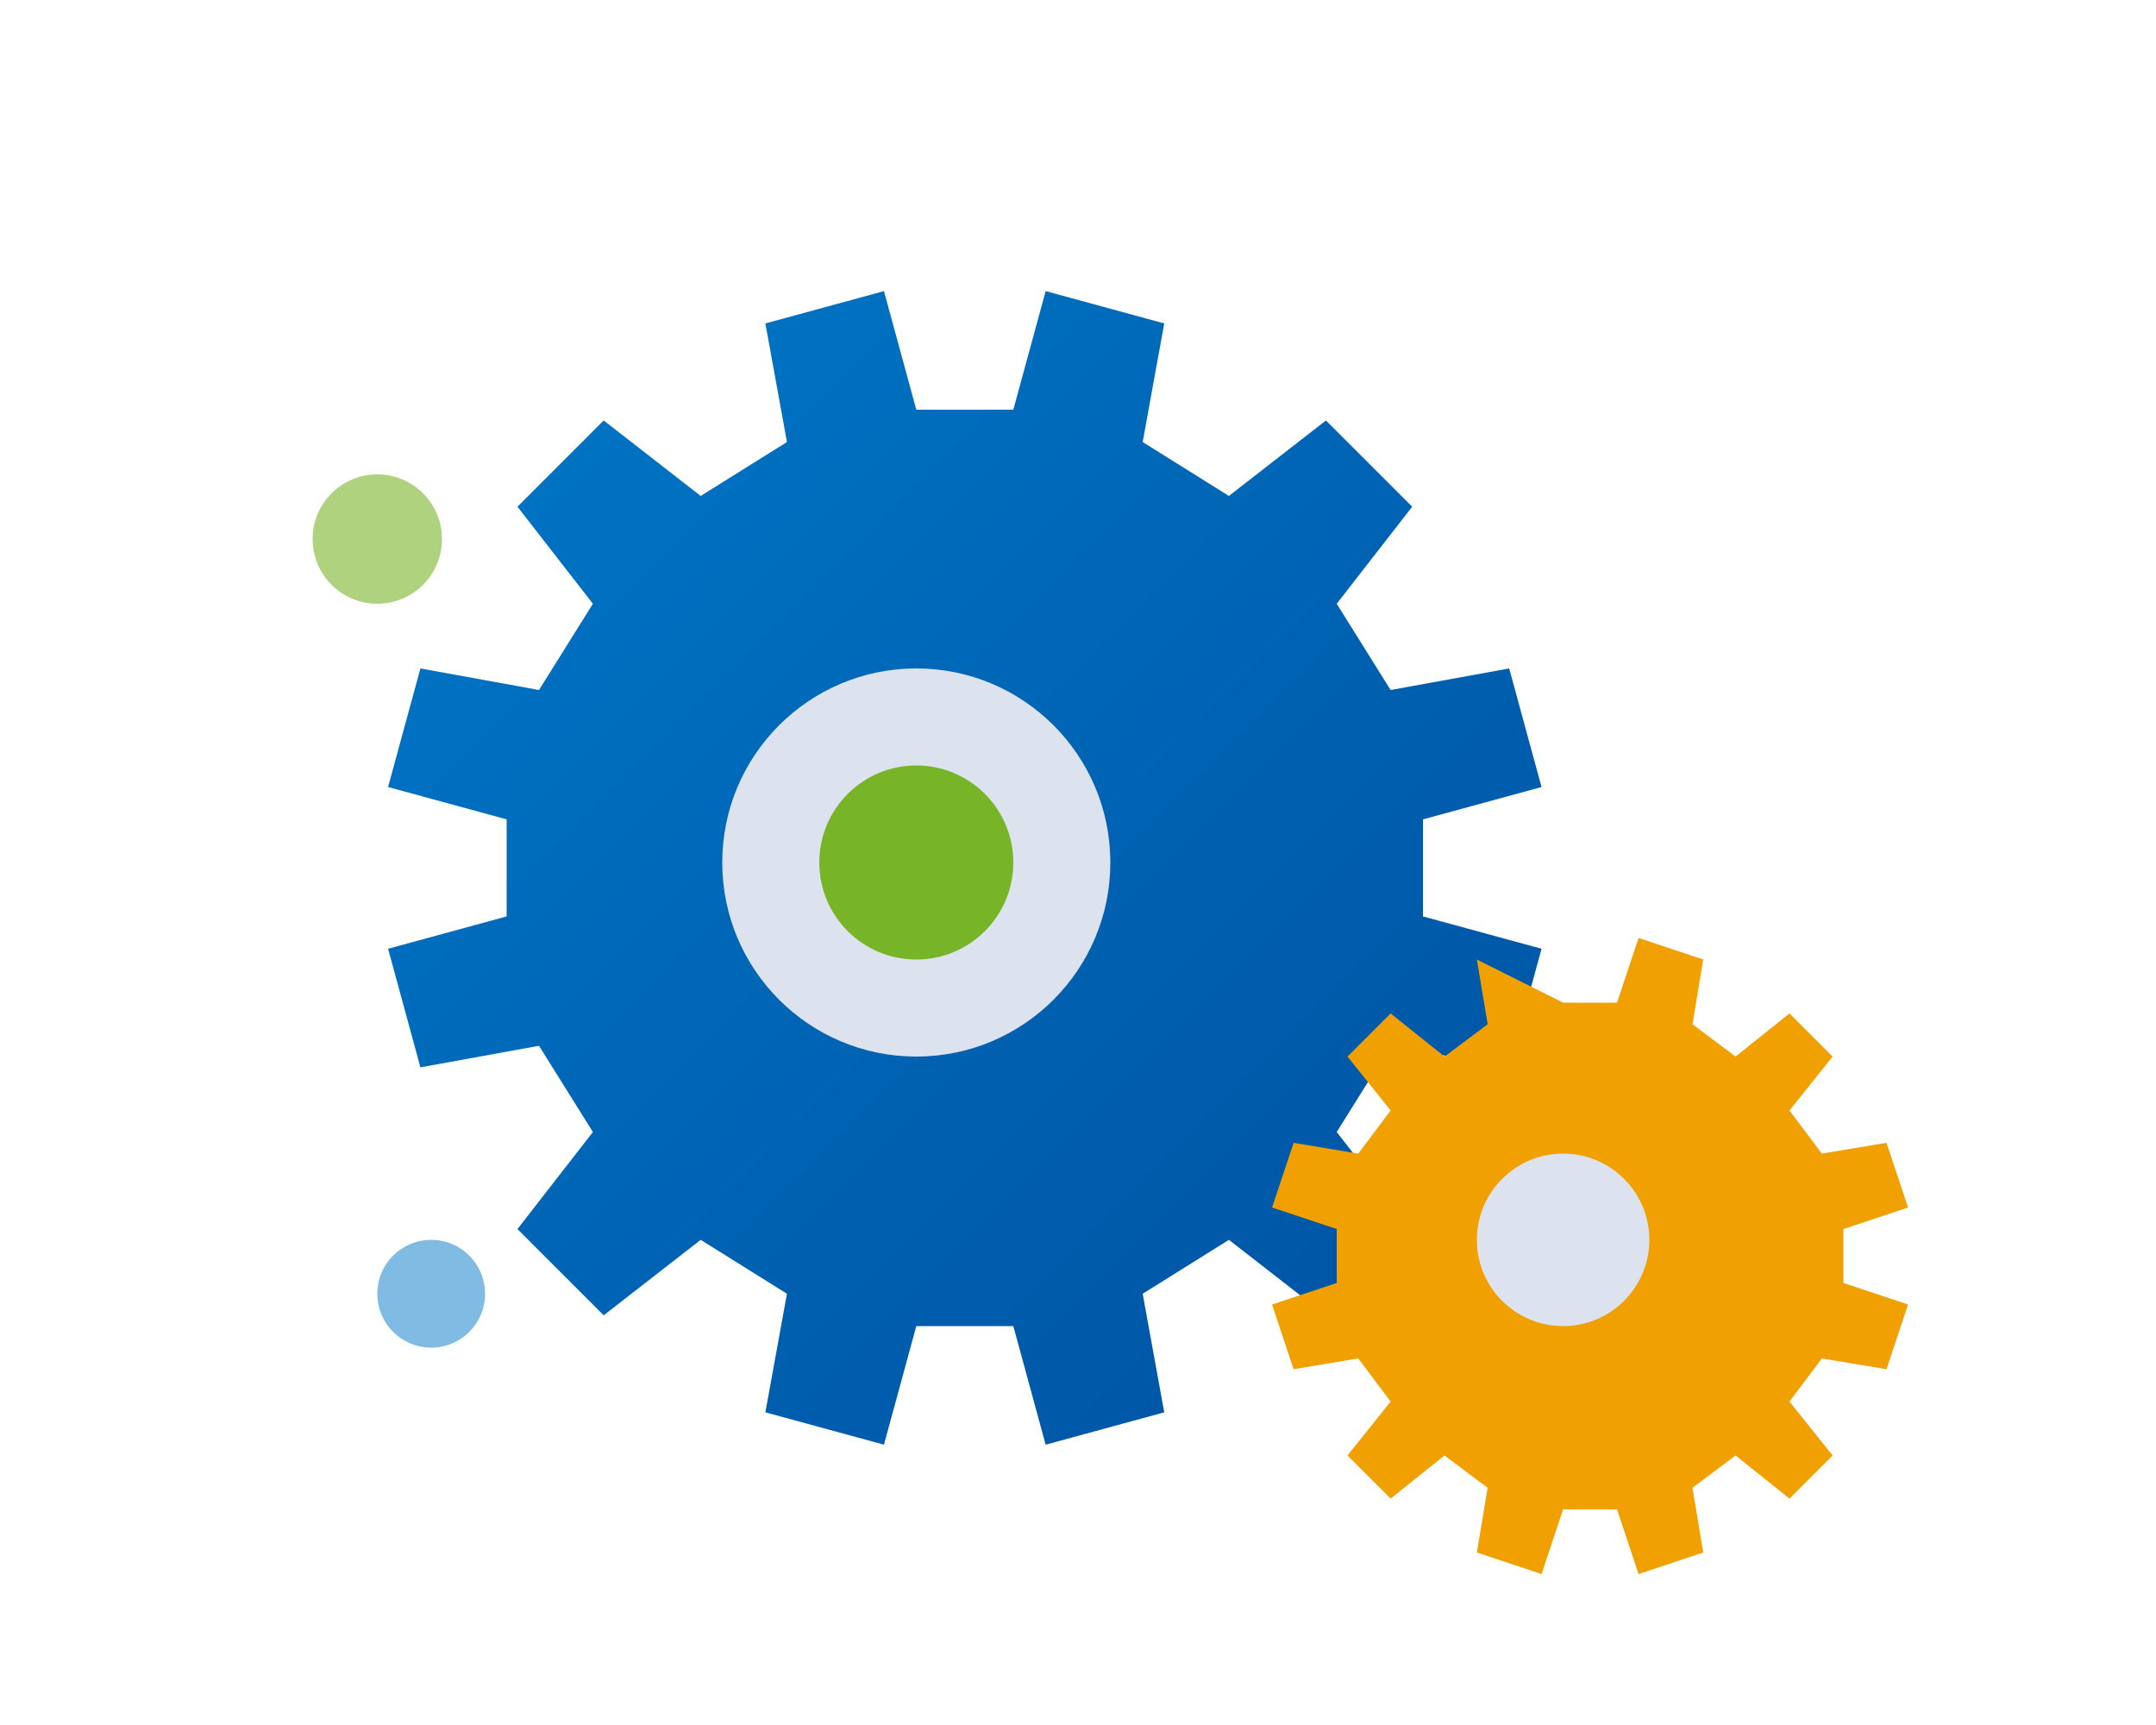
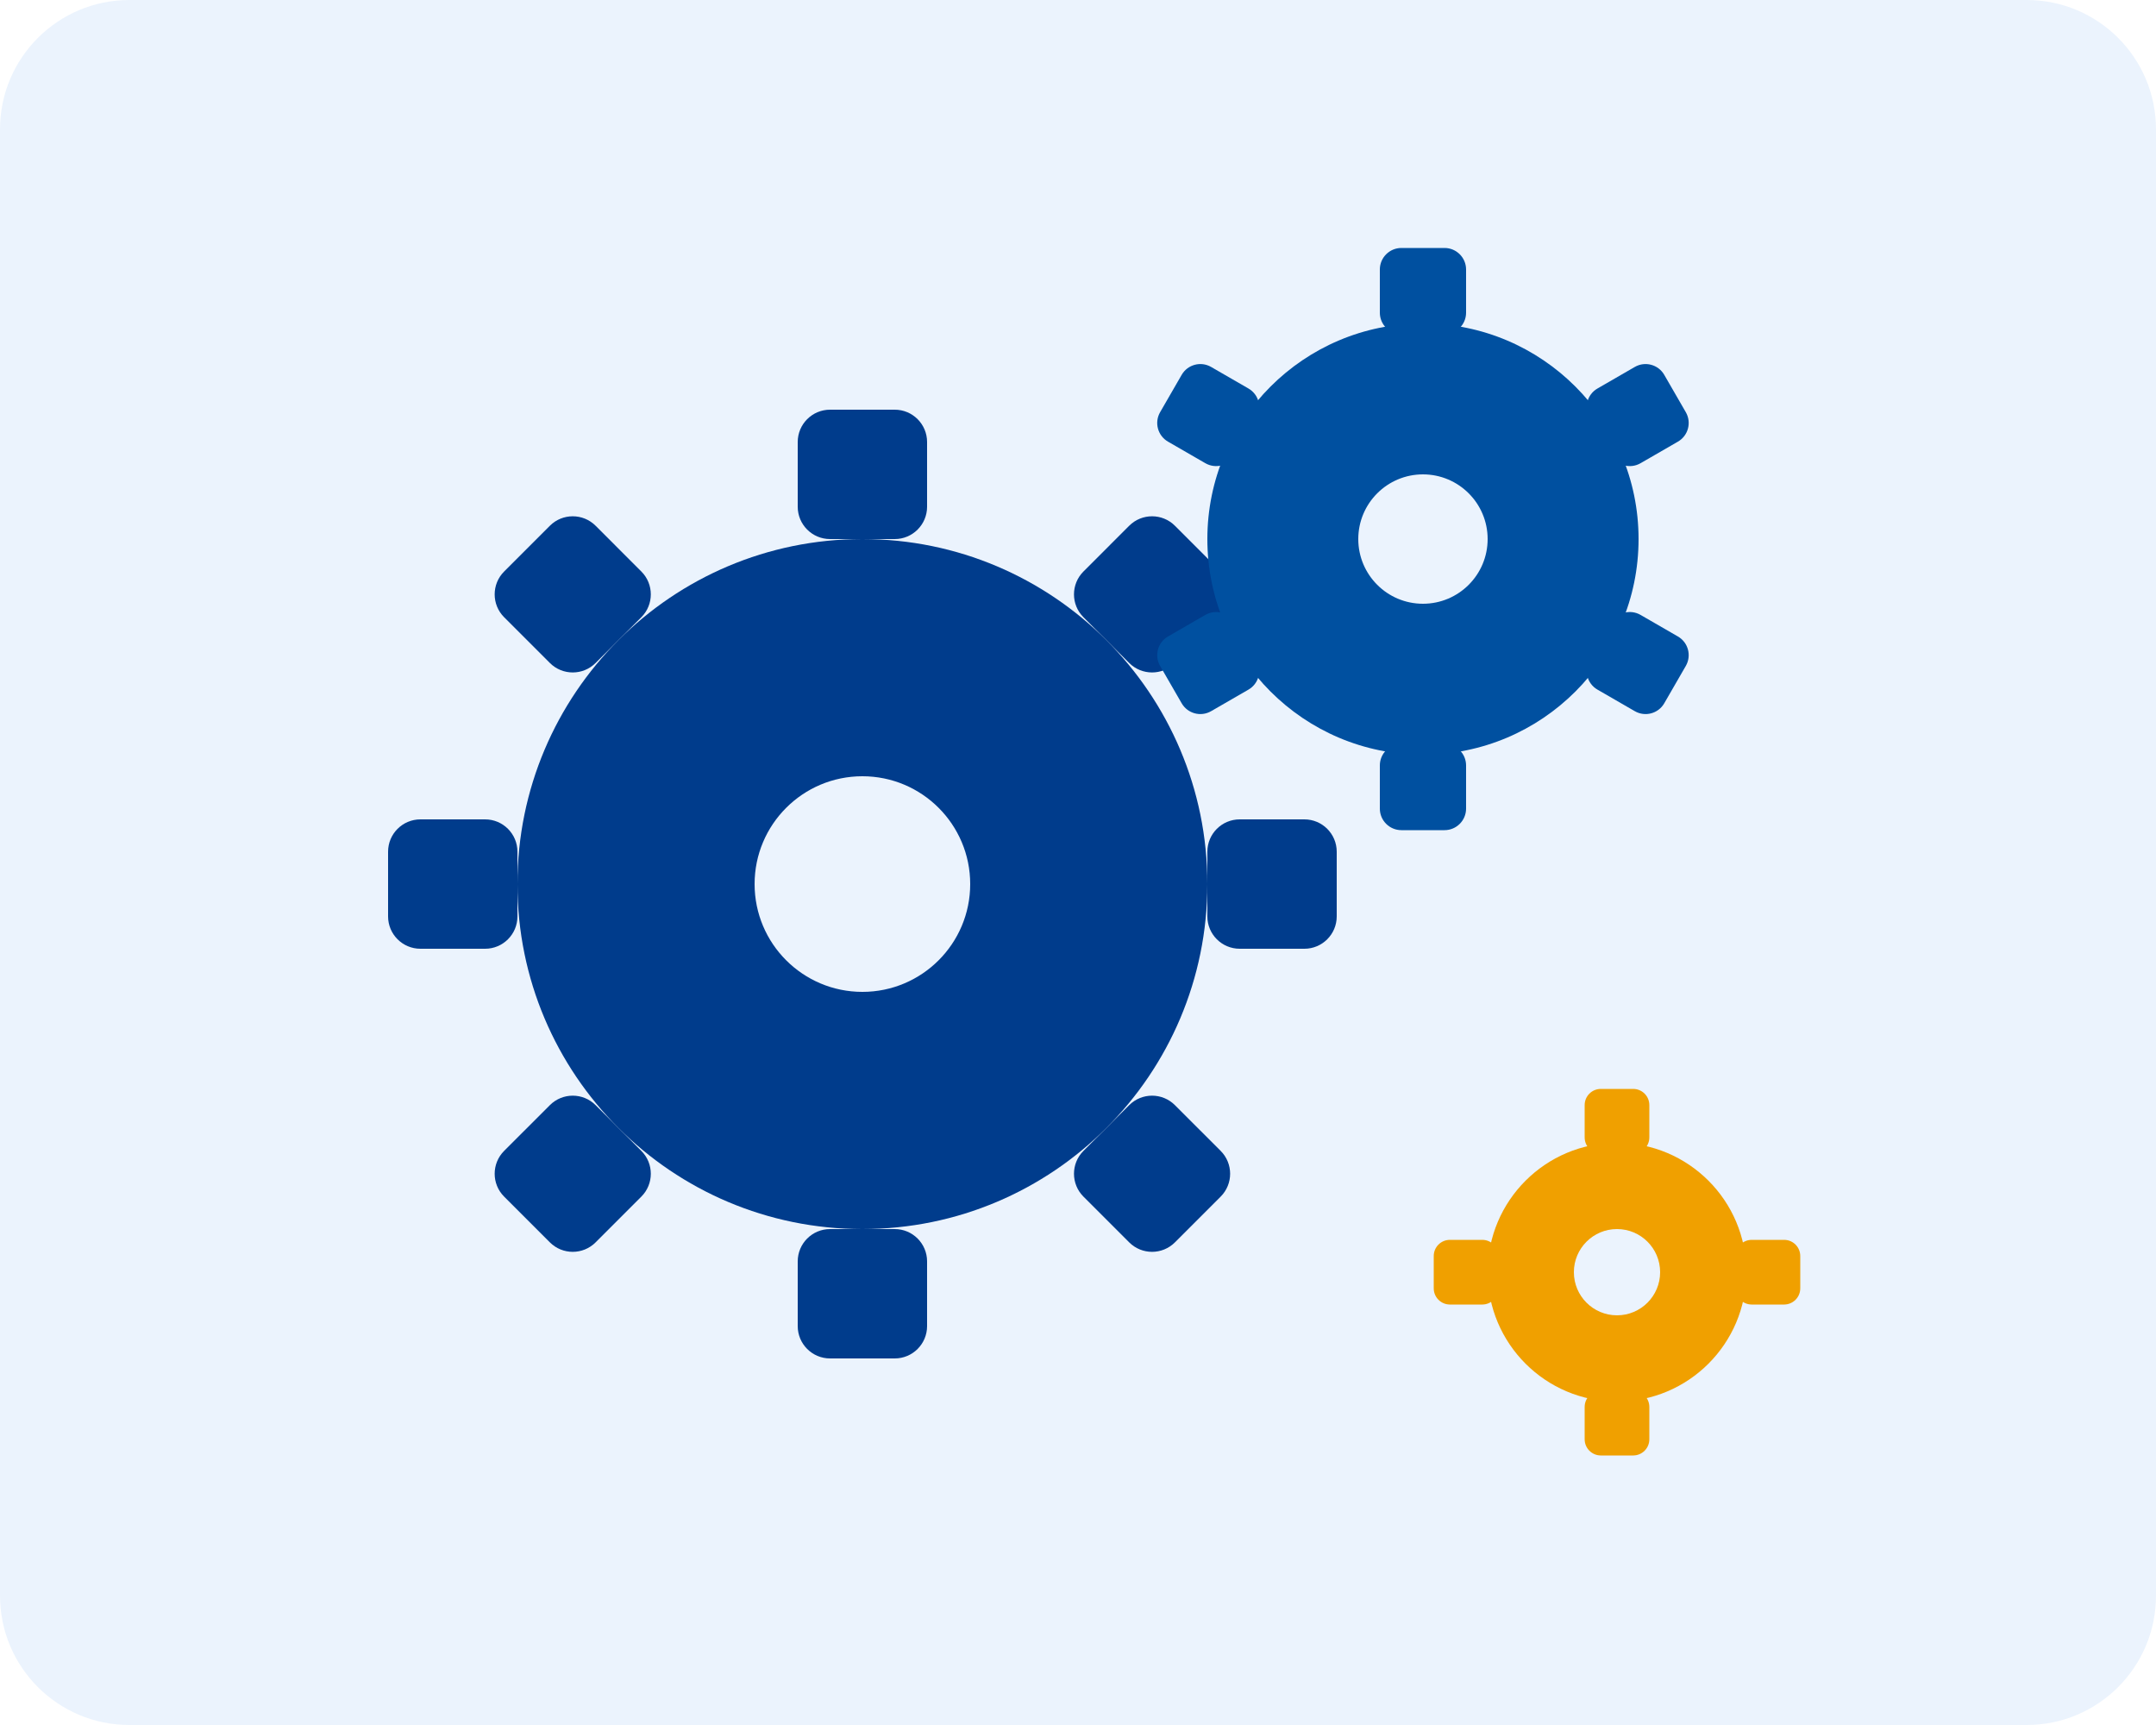
<svg xmlns="http://www.w3.org/2000/svg" viewBox="0 0 200 160">
-   <defs>
-     <linearGradient id="w4" x1="0" y1="0" x2="1" y2="1">
-       <stop offset="0" stop-color="#0078C8" />
-       <stop offset="1" stop-color="#0050A0" />
-     </linearGradient>
-   </defs>
-   <g transform="translate(85,80)">
-     <path d="M0 -42 l9 0 l3 -11 l11 3 l-2 11 l8 5 l9 -7 l8 8 l-7 9 l5 8 l11 -2 l3 11 l-11 3 l0 9 l11 3 l-3 11 l-11 -2 l-5 8 l7 9 l-8 8 l-9 -7 l-8 5 l2 11 l-11 3 l-3 -11 l-9 0 l-3 11 l-11 -3 l2 -11 l-8 -5 l-9 7 l-8 -8 l7 -9 l-5 -8 l-11 2 l-3 -11 l11 -3 l0 -9 l-11 -3 l3 -11 l11 2 l5 -8 l-7 -9 l8 -8 l9 7 l8 -5 l-2 -11 l11 -3 Z" fill="url(#w4)" />
-     <circle cx="0" cy="0" r="18" fill="#DDE3EE" />
-     <circle cx="0" cy="0" r="9" fill="#78B428" />
-   </g>
-   <g transform="translate(145,115)">
-     <path d="M0 -22 l5 0 l2 -6 l6 2 l-1 6 l4 3 l5 -4 l4 4 l-4 5 l3 4 l6 -1 l2 6 l-6 2 l0 5 l6 2 l-2 6 l-6 -1 l-3 4 l4 5 l-4 4 l-5 -4 l-4 3 l1 6 l-6 2 l-2 -6 l-5 0 l-2 6 l-6 -2 l1 -6 l-4 -3 l-5 4 l-4 -4 l4 -5 l-3 -4 l-6 1 l-2 -6 l6 -2 l0 -5 l-6 -2 l2 -6 l6 1 l3 -4 l-4 -5 l4 -4 l5 4 l4 -3 l-1 -6 Z" fill="#F0A000" />
-     <circle cx="0" cy="0" r="8" fill="#DDE3EE" />
-   </g>
-   <circle cx="35" cy="50" r="6" fill="#78B428" opacity="0.6" />
-   <circle cx="40" cy="120" r="5" fill="#0078C8" opacity="0.5" />
+   <rect width="200" height="160" fill="#EBF3FD" rx="12" />
+   <rect x="-6" y="-44" width="12" height="12" rx="3" fill="#003C8C" transform="translate(80,82)" />
+   <rect x="-6" y="-44" width="12" height="12" rx="3" fill="#003C8C" transform="translate(80,82) rotate(45)" />
+   <rect x="-6" y="-44" width="12" height="12" rx="3" fill="#003C8C" transform="translate(80,82) rotate(90)" />
+   <rect x="-6" y="-44" width="12" height="12" rx="3" fill="#003C8C" transform="translate(80,82) rotate(135)" />
+   <rect x="-6" y="-44" width="12" height="12" rx="3" fill="#003C8C" transform="translate(80,82) rotate(180)" />
+   <rect x="-6" y="-44" width="12" height="12" rx="3" fill="#003C8C" transform="translate(80,82) rotate(225)" />
+   <rect x="-6" y="-44" width="12" height="12" rx="3" fill="#003C8C" transform="translate(80,82) rotate(270)" />
+   <rect x="-6" y="-44" width="12" height="12" rx="3" fill="#003C8C" transform="translate(80,82) rotate(315)" />
+   <circle cx="80" cy="82" r="32" fill="#003C8C" />
+   <circle cx="80" cy="82" r="10" fill="#EBF3FD" />
+   <rect x="-4" y="-27" width="8" height="8" rx="2" fill="#0050A0" transform="translate(132,50)" />
+   <rect x="-4" y="-27" width="8" height="8" rx="2" fill="#0050A0" transform="translate(132,50) rotate(60)" />
+   <rect x="-4" y="-27" width="8" height="8" rx="2" fill="#0050A0" transform="translate(132,50) rotate(120)" />
+   <rect x="-4" y="-27" width="8" height="8" rx="2" fill="#0050A0" transform="translate(132,50) rotate(180)" />
+   <rect x="-4" y="-27" width="8" height="8" rx="2" fill="#0050A0" transform="translate(132,50) rotate(240)" />
+   <rect x="-4" y="-27" width="8" height="8" rx="2" fill="#0050A0" transform="translate(132,50) rotate(300)" />
+   <circle cx="132" cy="50" r="20" fill="#0050A0" />
+   <circle cx="132" cy="50" r="6" fill="#EBF3FD" />
+   <rect x="-3" y="-17" width="6" height="6" rx="1.5" fill="#F0A000" transform="translate(150,118)" />
+   <rect x="-3" y="-17" width="6" height="6" rx="1.5" fill="#F0A000" transform="translate(150,118) rotate(90)" />
+   <rect x="-3" y="-17" width="6" height="6" rx="1.5" fill="#F0A000" transform="translate(150,118) rotate(180)" />
+   <rect x="-3" y="-17" width="6" height="6" rx="1.5" fill="#F0A000" transform="translate(150,118) rotate(270)" />
+   <circle cx="150" cy="118" r="12" fill="#F0A000" />
+   <circle cx="150" cy="118" r="4" fill="#EBF3FD" />
</svg>
